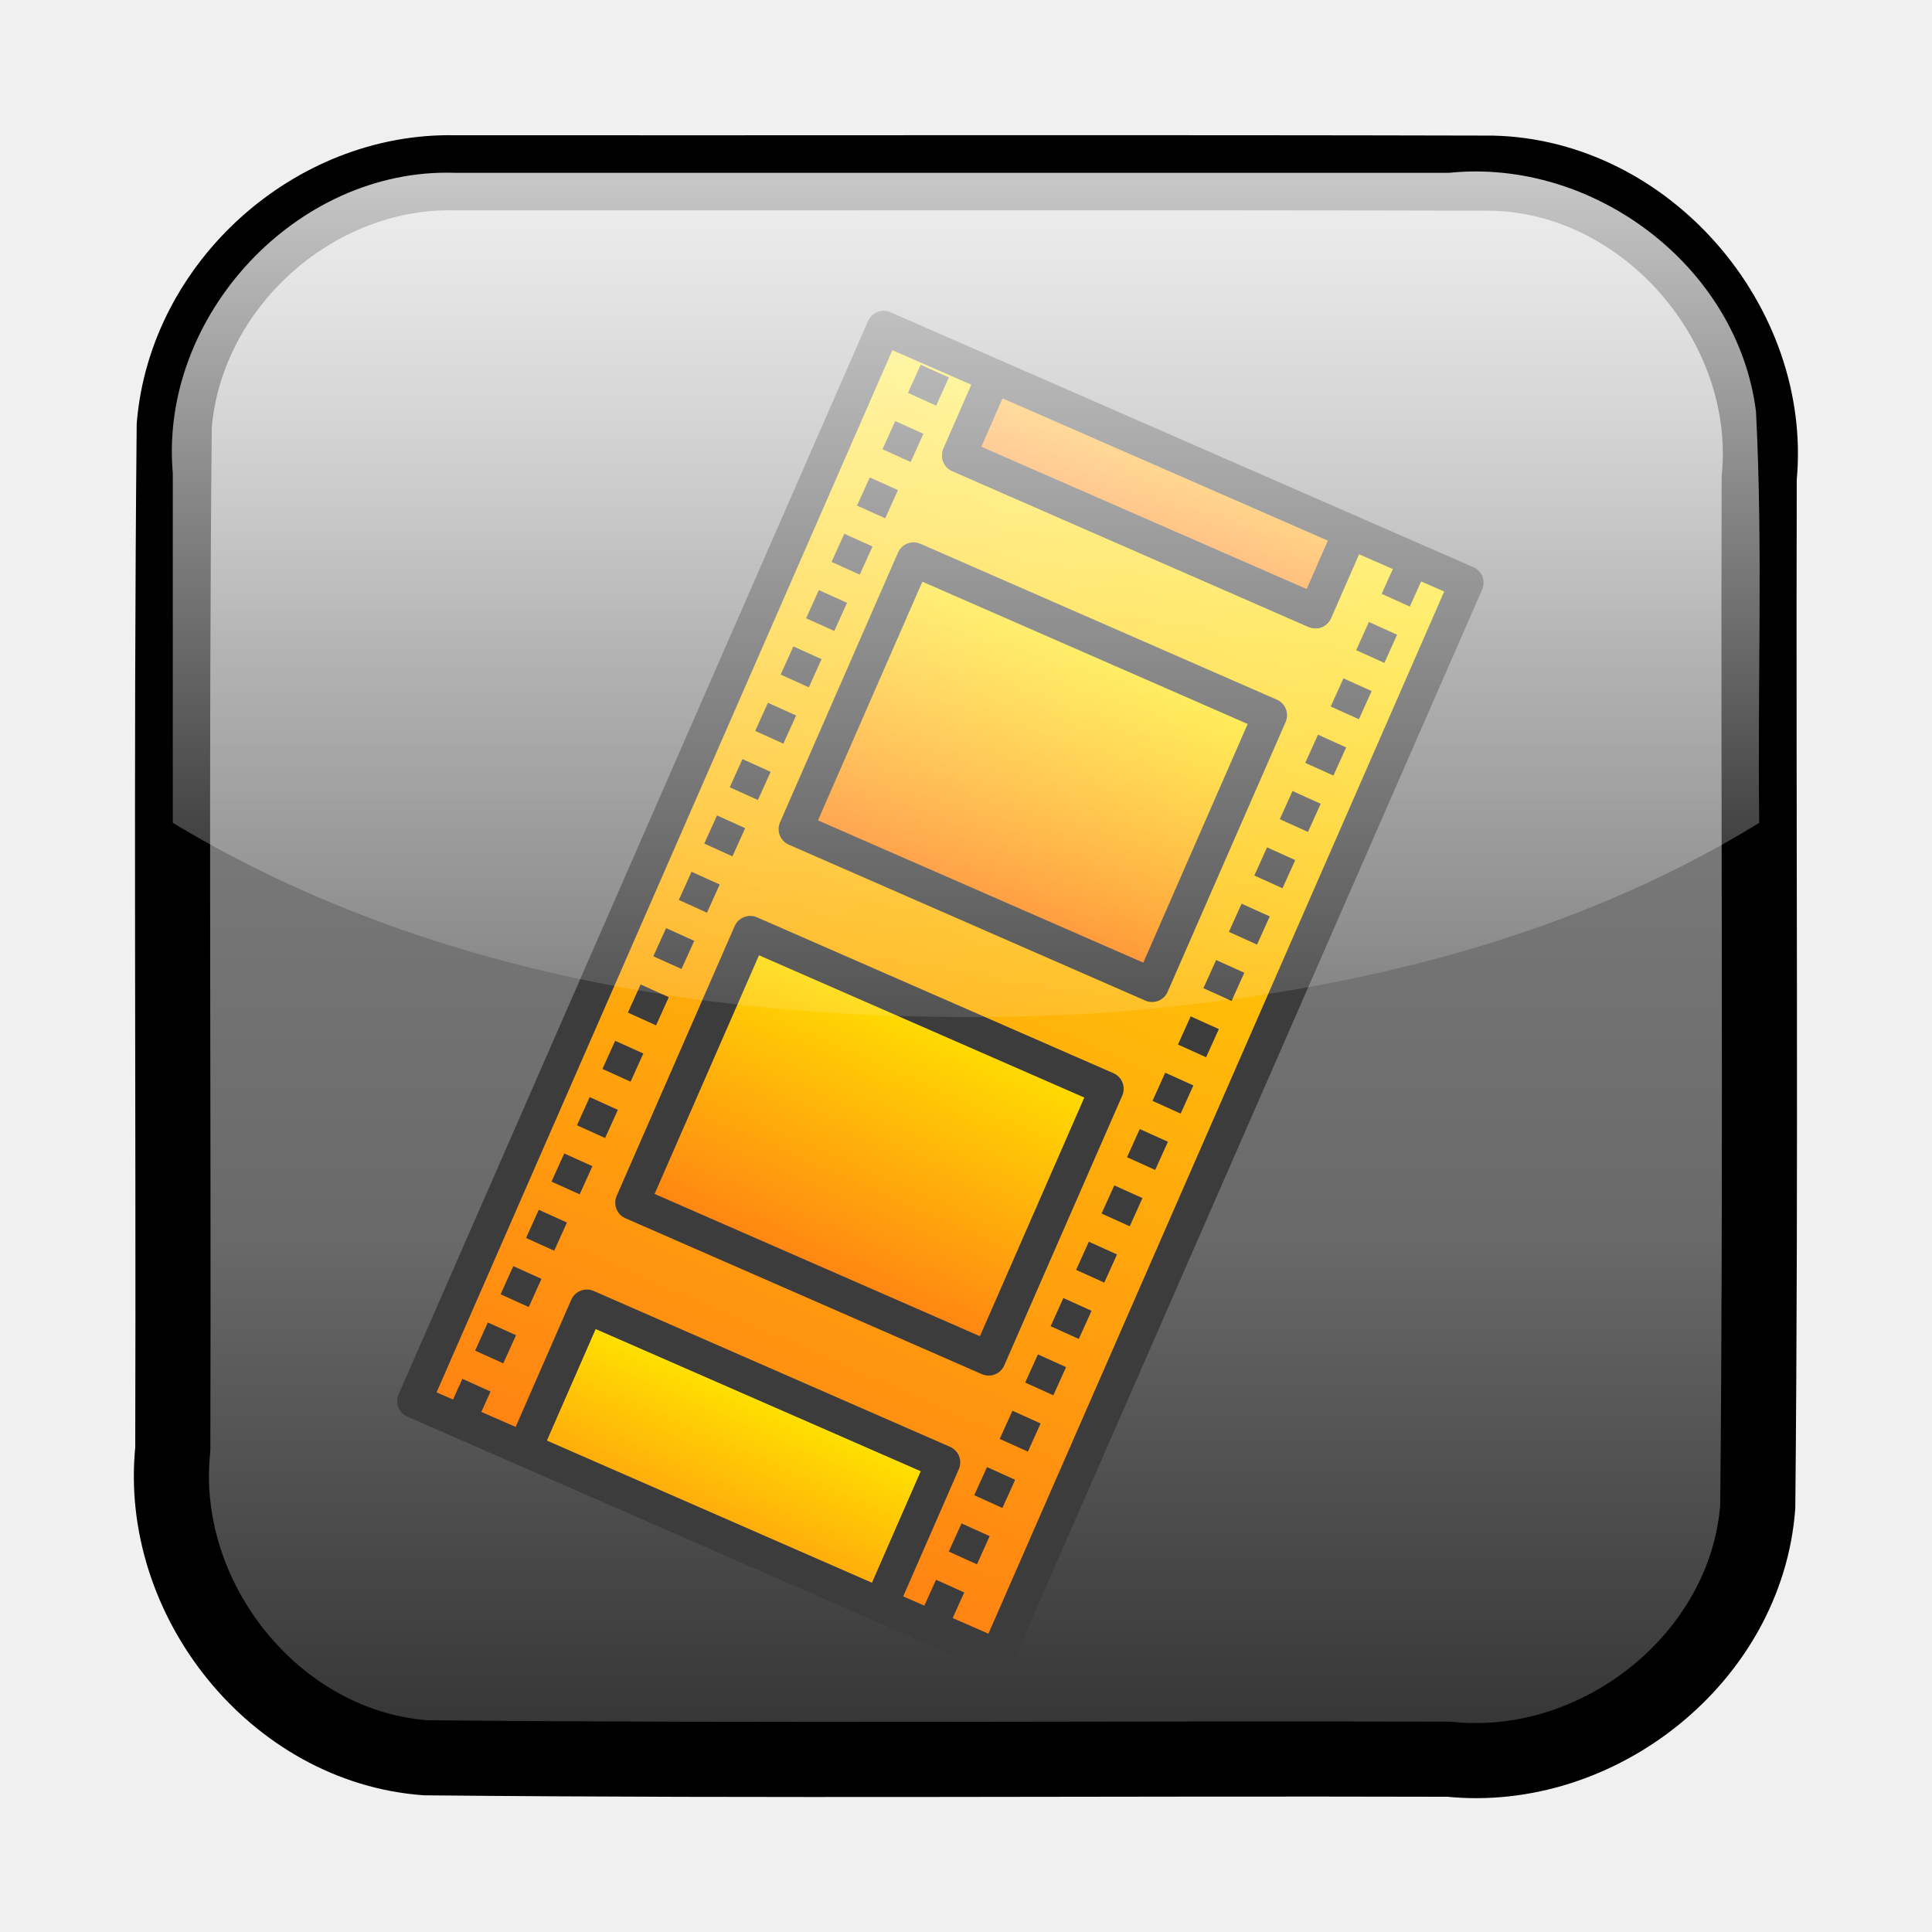
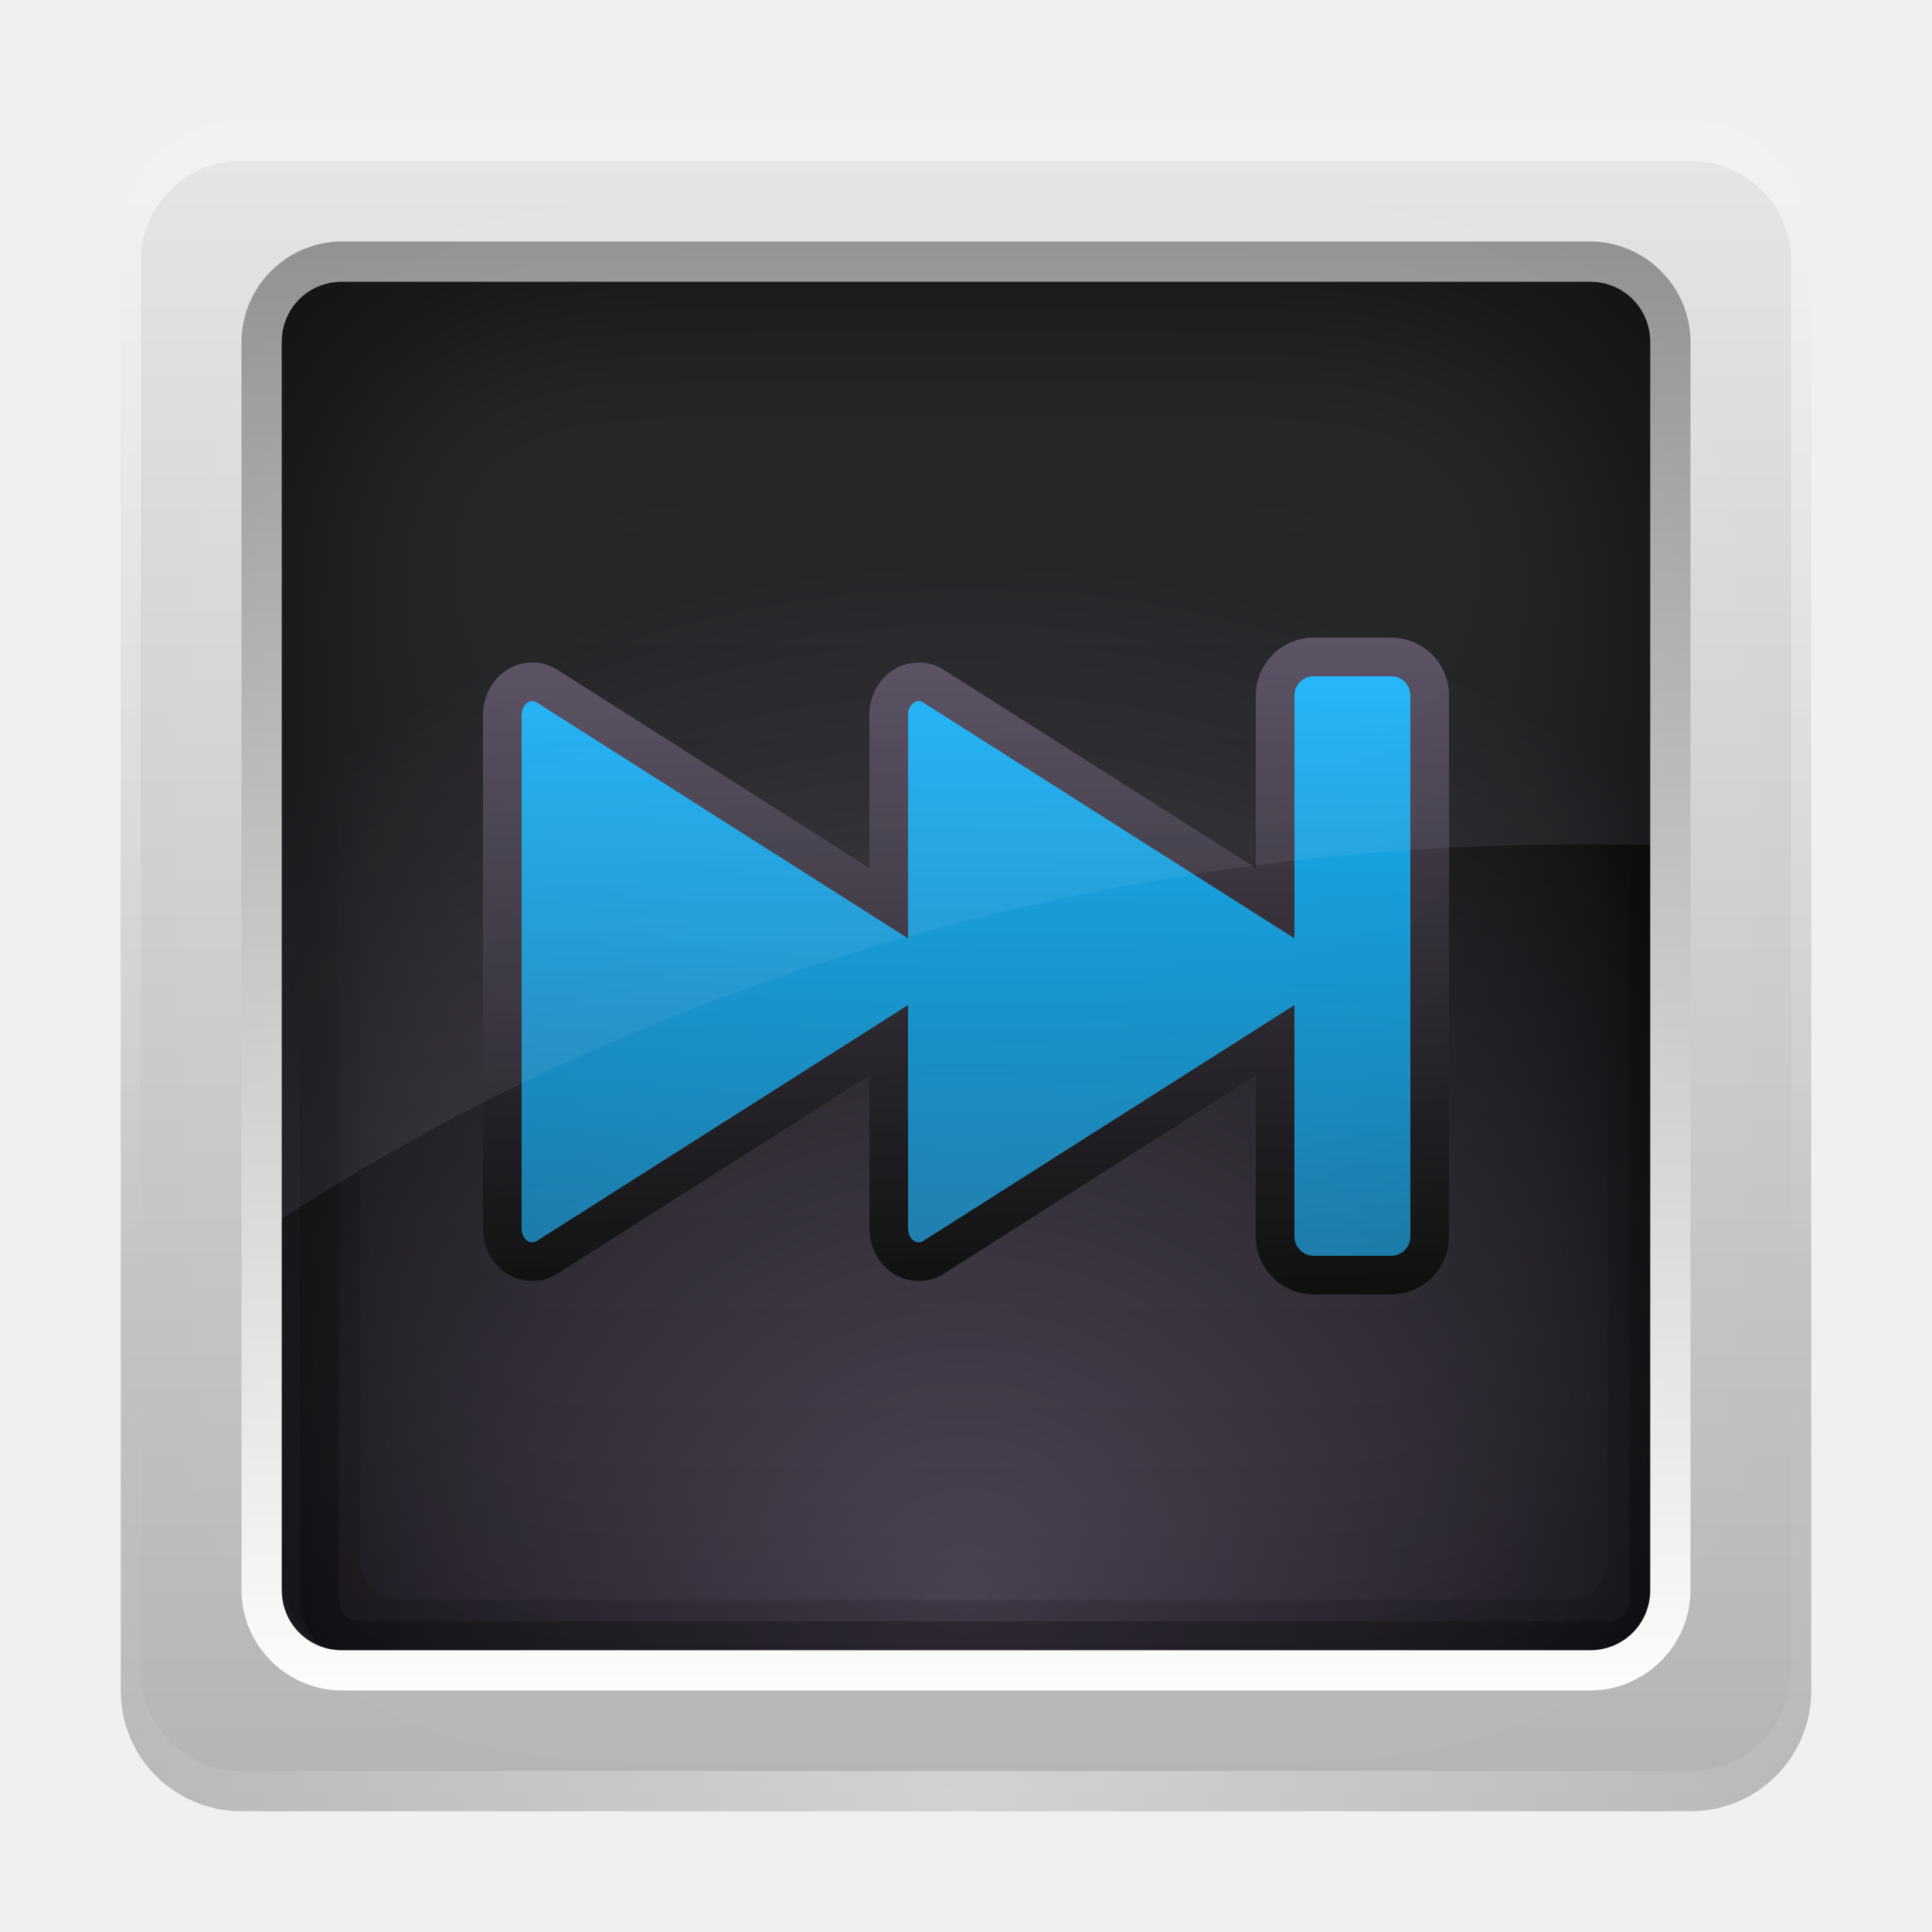
- <svg xmlns="http://www.w3.org/2000/svg" xmlns:xlink="http://www.w3.org/1999/xlink" version="1.0" width="250" height="250" id="svg2">
-   <defs id="defs4">
+ <svg xmlns="http://www.w3.org/2000/svg" xmlns:xlink="http://www.w3.org/1999/xlink" version="1.0" width="96" height="96" id="svg2408">
+   <defs id="defs2410">
+     <linearGradient id="linearGradient4145">
+       <stop style="stop-color:#00b1ff;stop-opacity:1;" offset="0" id="stop4147" />
+       <stop style="stop-color:#00b1ff;stop-opacity:0;" offset="1" id="stop4149" />
+     </linearGradient>
+     <linearGradient id="linearGradient3224">
+       <stop id="stop3226" style="stop-color:#42394b;stop-opacity:1" offset="0" />
+       <stop id="stop3228" style="stop-color:#000000;stop-opacity:1" offset="1" />
+     </linearGradient>
+     <linearGradient id="linearGradient3465">
+       <stop id="stop3467" style="stop-color:#919191;stop-opacity:1" offset="0" />
+       <stop id="stop3469" style="stop-color:#fdfdfd;stop-opacity:1" offset="1" />
+     </linearGradient>
+     <linearGradient id="linearGradient3187">
+       <stop id="stop3189" style="stop-color:#b4b4b4;stop-opacity:1" offset="0" />
+       <stop id="stop3191" style="stop-color:#e6e6e6;stop-opacity:1" offset="1" />
+     </linearGradient>
+     <linearGradient x1="45.448" y1="92.54" x2="45.448" y2="7.017" id="ButtonShadow" gradientUnits="userSpaceOnUse" gradientTransform="scale(1.005865,0.994169)">
+       <stop id="stop3750" style="stop-color:#000000;stop-opacity:1" offset="0" />
+       <stop id="stop3752" style="stop-color:#000000;stop-opacity:0.588" offset="1" />
+     </linearGradient>
+     <linearGradient id="linearGradient3737">
+       <stop id="stop3739" style="stop-color:#ffffff;stop-opacity:1" offset="0" />
+       <stop id="stop3741" style="stop-color:#ffffff;stop-opacity:0" offset="1" />
+     </linearGradient>
+     <filter color-interpolation-filters="sRGB" id="filter3174">
+       <feGaussianBlur id="feGaussianBlur3176" stdDeviation="1.71" />
+     </filter>
+     <linearGradient x1="36.357" y1="6" x2="36.357" y2="63.893" id="linearGradient3188" xlink:href="#linearGradient3737" gradientUnits="userSpaceOnUse" />
+     <linearGradient x1="48" y1="90" x2="48" y2="5.988" id="linearGradient3427" xlink:href="#linearGradient3187" gradientUnits="userSpaceOnUse" />
+     <radialGradient cx="47.098" cy="78.287" r="38.957" fx="47.098" fy="78.287" id="radialGradient3205" xlink:href="#linearGradient3224" gradientUnits="userSpaceOnUse" gradientTransform="matrix(1.383005,-1.0350102e-8,0,1.312393,-18.03892,-24.21873)" />
+     <linearGradient x1="43.179" y1="13" x2="43.179" y2="83.295" id="linearGradient3279" xlink:href="#linearGradient3465" gradientUnits="userSpaceOnUse" gradientTransform="matrix(1.029412,0,0,1.029412,-1.411765,-1.411765)" />
+     <linearGradient id="linearGradient3737-7">
+       <stop id="stop3739-2" style="stop-color:#ffffff;stop-opacity:1;" offset="0" />
+       <stop id="stop3741-7" style="stop-color:#ffffff;stop-opacity:0" offset="1" />
+     </linearGradient>
+     <radialGradient cx="48" cy="90.172" r="42" fx="48" fy="90.172" id="radialGradient2874" xlink:href="#linearGradient3737-7" gradientUnits="userSpaceOnUse" gradientTransform="matrix(1.157313,0,0,0.9959077,-7.551021,0.1971319)" />
+     <linearGradient id="linearGradient3737-4">
+       <stop id="stop3739-8" style="stop-color:#ffffff;stop-opacity:1" offset="0" />
+       <stop id="stop3741-71" style="stop-color:#ffffff;stop-opacity:0" offset="1" />
+     </linearGradient>
+     <clipPath id="clipPath3613">
+       <rect width="84" height="84" rx="6" ry="6" x="6" y="6" id="rect3615" style="fill:#ffffff;fill-opacity:1;fill-rule:nonzero;stroke:none" />
+     </clipPath>
+     <filter x="-0.192" y="-0.192" width="1.384" height="1.384" color-interpolation-filters="sRGB" id="filter3794">
+       <feGaussianBlur id="feGaussianBlur3796" stdDeviation="5.28" />
+     </filter>
+     <linearGradient x1="48" y1="20.221" x2="48" y2="138.661" id="linearGradient2908" xlink:href="#linearGradient3737-4" gradientUnits="userSpaceOnUse" />
+     <linearGradient x1="45.448" y1="92.54" x2="45.448" y2="7.017" id="ButtonShadow-0" gradientUnits="userSpaceOnUse" gradientTransform="matrix(1.005865,0,0,0.994169,100,0)">
+       <stop id="stop3750-8" style="stop-color:#000000;stop-opacity:1" offset="0" />
+       <stop id="stop3752-5" style="stop-color:#000000;stop-opacity:0.588" offset="1" />
+     </linearGradient>
+     <linearGradient x1="32.251" y1="6.132" x2="32.251" y2="90.239" id="linearGradient3780" xlink:href="#ButtonShadow-0" gradientUnits="userSpaceOnUse" gradientTransform="matrix(1.02381,0,0,1.011905,-1.142857,-98.07143)" />
+     <linearGradient x1="32.251" y1="6.132" x2="32.251" y2="90.239" id="linearGradient3772" xlink:href="#ButtonShadow-0" gradientUnits="userSpaceOnUse" gradientTransform="matrix(1.02381,0,0,1.011905,-1.142857,-98.07143)" />
+     <linearGradient x1="32.251" y1="6.132" x2="32.251" y2="90.239" id="linearGradient3725" xlink:href="#ButtonShadow-0" gradientUnits="userSpaceOnUse" gradientTransform="matrix(1.02381,0,0,1.011905,-1.142857,-98.07143)" />
+     <linearGradient x1="32.251" y1="6.132" x2="32.251" y2="90.239" id="linearGradient3721" xlink:href="#ButtonShadow-0" gradientUnits="userSpaceOnUse" gradientTransform="translate(0,-97)" />
+     <linearGradient x1="32.251" y1="6.132" x2="32.251" y2="90.239" id="linearGradient3224-3" xlink:href="#ButtonShadow-0" gradientUnits="userSpaceOnUse" gradientTransform="matrix(1.02381,0,0,1.011905,-1.142857,-98.07143)" />
+     <linearGradient xlink:href="#linearGradient3737-4" id="linearGradient3053" gradientUnits="userSpaceOnUse" x1="48" y1="20.221" x2="48" y2="138.661" />
    <linearGradient id="linearGradient3304">
      <stop id="stop3306" style="stop-color:#ff8313;stop-opacity:1" offset="0" />
      <stop id="stop3308" style="stop-color:#ffe400;stop-opacity:1" offset="1" />
    </linearGradient>
-     <linearGradient id="linearGradient3284">
-       <stop id="stop3286" style="stop-color:#ffffff;stop-opacity:0.784" offset="0" />
-       <stop id="stop3288" style="stop-color:#ffffff;stop-opacity:0.118" offset="1" />
+     <linearGradient xlink:href="#linearGradient3304" id="linearGradient3023" gradientUnits="userSpaceOnUse" gradientTransform="matrix(1.214689,0,0,1.214689,-90,-246.6949)" x1="143.75" y1="334.5" x2="143.75" y2="276" />
+     <linearGradient id="linearGradient3045">
+       <stop id="stop3047" style="stop-color:#ff8313;stop-opacity:1" offset="0" />
+       <stop id="stop3049" style="stop-color:#ffe400;stop-opacity:1" offset="1" />
    </linearGradient>
-     <linearGradient id="linearGradient3170">
-       <stop id="stop3172" style="stop-color:#323232;stop-opacity:1" offset="0" />
-       <stop id="stop3216" style="stop-color:#696969;stop-opacity:1" offset="0.33" />
-       <stop id="stop3218" style="stop-color:#7f7f7f;stop-opacity:1" offset="0.692" />
-       <stop id="stop3212" style="stop-color:#b4b4b4;stop-opacity:1" offset="1" />
+     <linearGradient xlink:href="#linearGradient3224" id="linearGradient3934" x1="51.244" y1="6.95" x2="51.244" y2="120.35" gradientUnits="userSpaceOnUse" />
+     <radialGradient cx="47.098" cy="78.287" r="38.957" fx="47.098" fy="78.287" id="radialGradient3205-1" xlink:href="#linearGradient3224-6" gradientUnits="userSpaceOnUse" gradientTransform="matrix(1.383005,-1.0350102e-8,0,1.312393,-18.03892,-24.21873)" />
+     <linearGradient id="linearGradient3224-6">
+       <stop id="stop3226-2" style="stop-color:#42394b;stop-opacity:1" offset="0" />
+       <stop id="stop3228-1" style="stop-color:#000000;stop-opacity:1" offset="1" />
    </linearGradient>
-     <linearGradient x1="325.5" y1="45" x2="325.5" y2="135" id="linearGradient3429" xlink:href="#linearGradient3284" gradientUnits="userSpaceOnUse" gradientTransform="matrix(1.214689,0,0,1.214689,-270.3814,-32.30227)" />
-     <linearGradient x1="322" y1="215" x2="322" y2="43.264" id="linearGradient3432" xlink:href="#linearGradient3170" gradientUnits="userSpaceOnUse" gradientTransform="matrix(1.214689,0,0,1.214689,-270.3814,-32.30227)" />
-     <linearGradient x1="367.609" y1="286.207" x2="367.609" y2="229.667" id="linearGradient3515" xlink:href="#linearGradient3304" gradientUnits="userSpaceOnUse" gradientTransform="matrix(0.4780043,0,0,0.4780043,-51.42398,70.37659)" />
-     <linearGradient x1="368.406" y1="264.695" x2="368.406" y2="-14.625" id="linearGradient3517" xlink:href="#linearGradient3304" gradientUnits="userSpaceOnUse" gradientTransform="matrix(0.4780043,0,0,0.4780043,-51.42398,70.37659)" />
-     <linearGradient x1="367.609" y1="8.898" x2="367.609" y2="-34.76" id="linearGradient3519" xlink:href="#linearGradient3304" gradientUnits="userSpaceOnUse" gradientTransform="matrix(0.4780043,0,0,0.4780043,-51.42398,70.37659)" />
-     <linearGradient x1="367.613" y1="104.078" x2="367.613" y2="38.95" id="linearGradient3521" xlink:href="#linearGradient3304" gradientUnits="userSpaceOnUse" gradientTransform="matrix(0.4780043,0,0,0.4780043,-51.42398,70.37659)" />
-     <linearGradient x1="367.613" y1="200.794" x2="367.613" y2="128.49" id="linearGradient3523" xlink:href="#linearGradient3304" gradientUnits="userSpaceOnUse" gradientTransform="matrix(0.4780043,0,0,0.4780043,-51.42398,70.37659)" />
-     <linearGradient xlink:href="#linearGradient3170" id="linearGradient2841" gradientUnits="userSpaceOnUse" gradientTransform="matrix(1.214689,0,0,1.214689,-270.3814,-32.30227)" x1="322" y1="215" x2="322" y2="43.264" />
-     <linearGradient xlink:href="#linearGradient3304" id="linearGradient2844" gradientUnits="userSpaceOnUse" gradientTransform="matrix(0.4780043,0,0,0.4780043,-51.42398,70.37659)" x1="367.609" y1="286.207" x2="367.609" y2="229.667" />
-     <linearGradient xlink:href="#linearGradient3304" id="linearGradient2847" gradientUnits="userSpaceOnUse" gradientTransform="matrix(0.4780043,0,0,0.4780043,-51.42398,70.37659)" x1="368.406" y1="264.695" x2="368.406" y2="-14.625" />
-     <linearGradient xlink:href="#linearGradient3304" id="linearGradient2850" gradientUnits="userSpaceOnUse" gradientTransform="matrix(0.4780043,0,0,0.4780043,-51.42398,70.37659)" x1="367.609" y1="8.898" x2="367.609" y2="-34.76" />
-     <linearGradient xlink:href="#linearGradient3304" id="linearGradient2853" gradientUnits="userSpaceOnUse" gradientTransform="matrix(0.4780043,0,0,0.4780043,-51.42398,70.37659)" x1="367.613" y1="104.078" x2="367.613" y2="38.95" />
-     <linearGradient xlink:href="#linearGradient3304" id="linearGradient2856" gradientUnits="userSpaceOnUse" gradientTransform="matrix(0.4780043,0,0,0.4780043,-51.42398,70.37659)" x1="367.613" y1="200.794" x2="367.613" y2="128.49" />
-     <linearGradient xlink:href="#linearGradient3284" id="linearGradient2861" gradientUnits="userSpaceOnUse" gradientTransform="matrix(1.214689,0,0,1.214689,-270.3814,-32.30227)" x1="325.5" y1="45" x2="325.5" y2="135" />
+     <linearGradient x1="48" y1="90" x2="48" y2="5.988" id="linearGradient3427-0" xlink:href="#linearGradient3187-5" gradientUnits="userSpaceOnUse" />
+     <linearGradient id="linearGradient3187-5">
+       <stop id="stop3189-3" style="stop-color:#b4b4b4;stop-opacity:1" offset="0" />
+       <stop id="stop3191-2" style="stop-color:#e6e6e6;stop-opacity:1" offset="1" />
+     </linearGradient>
+     <linearGradient x1="36.357" y1="6" x2="36.357" y2="63.893" id="linearGradient3188-1" xlink:href="#linearGradient3737-9" gradientUnits="userSpaceOnUse" />
+     <linearGradient id="linearGradient3737-9">
+       <stop id="stop3739-7" style="stop-color:#ffffff;stop-opacity:1" offset="0" />
+       <stop id="stop3741-6" style="stop-color:#ffffff;stop-opacity:0" offset="1" />
+     </linearGradient>
+     <linearGradient x1="43.179" y1="13" x2="43.179" y2="83.295" id="linearGradient3279-8" xlink:href="#linearGradient3465-2" gradientUnits="userSpaceOnUse" gradientTransform="matrix(1.029412,0,0,1.029412,-1.411765,-1.411765)" />
+     <linearGradient id="linearGradient3465-2">
+       <stop id="stop3467-0" style="stop-color:#919191;stop-opacity:1" offset="0" />
+       <stop id="stop3469-6" style="stop-color:#fdfdfd;stop-opacity:1" offset="1" />
+     </linearGradient>
+     <radialGradient cx="48" cy="90.172" r="42" fx="48" fy="90.172" id="radialGradient2874-4" xlink:href="#linearGradient3737-7-3" gradientUnits="userSpaceOnUse" gradientTransform="matrix(1.157313,0,0,0.9959077,-7.551021,0.1971319)" />
+     <linearGradient id="linearGradient3737-7-3">
+       <stop id="stop3739-2-3" style="stop-color:#ffffff;stop-opacity:1" offset="0" />
+       <stop id="stop3741-7-6" style="stop-color:#ffffff;stop-opacity:0" offset="1" />
+     </linearGradient>
+     <linearGradient x1="48" y1="20.221" x2="48" y2="138.661" id="linearGradient2908-9" xlink:href="#linearGradient3737-4-0" gradientUnits="userSpaceOnUse" />
+     <linearGradient id="linearGradient3737-4-0">
+       <stop id="stop3739-8-4" style="stop-color:#ffffff;stop-opacity:1" offset="0" />
+       <stop id="stop3741-71-8" style="stop-color:#ffffff;stop-opacity:0" offset="1" />
+     </linearGradient>
+     <clipPath id="clipPath3613-5">
+       <rect width="84" height="84" rx="6" ry="6" x="6" y="6" id="rect3615-1" style="fill:#ffffff;fill-opacity:1;fill-rule:nonzero;stroke:none" />
+     </clipPath>
+     <filter x="-0.192" y="-0.192" width="1.384" height="1.384" color-interpolation-filters="sRGB" id="filter3794-2">
+       <feGaussianBlur id="feGaussianBlur3796-9" stdDeviation="5.28" />
+     </filter>
+     <linearGradient xlink:href="#linearGradient3187-5" id="linearGradient4094" gradientUnits="userSpaceOnUse" x1="48" y1="90" x2="48" y2="5.988" />
+     <linearGradient xlink:href="#linearGradient3737-9" id="linearGradient4096" gradientUnits="userSpaceOnUse" x1="36.357" y1="6" x2="36.357" y2="63.893" />
+     <linearGradient xlink:href="#linearGradient3465-2" id="linearGradient4098" gradientUnits="userSpaceOnUse" gradientTransform="matrix(1.029412,0,0,1.029412,-1.411765,-1.411765)" x1="43.179" y1="13" x2="43.179" y2="83.295" />
+     <radialGradient xlink:href="#linearGradient3737-7-3" id="radialGradient4100" gradientUnits="userSpaceOnUse" gradientTransform="matrix(1.157313,0,0,0.9959077,-7.551021,0.1971319)" cx="48" cy="90.172" fx="48" fy="90.172" r="42" />
+     <linearGradient xlink:href="#linearGradient3737-4-0" id="linearGradient4102" gradientUnits="userSpaceOnUse" x1="48" y1="20.221" x2="48" y2="138.661" />
+     <radialGradient xlink:href="#linearGradient3224-6" id="radialGradient4113" gradientUnits="userSpaceOnUse" gradientTransform="matrix(1.383005,-1.0350102e-8,0,1.312393,-17.14061,-23.7292)" cx="47.098" cy="78.287" fx="47.098" fy="78.287" r="38.957" />
+     <linearGradient xlink:href="#linearGradient4145" id="linearGradient4151" x1="51.238" y1="34.85" x2="51.544" y2="132.65" gradientUnits="userSpaceOnUse" />
+     <linearGradient x1="59" y1="40" x2="69" y2="40" id="linearGradient4578" xlink:href="#linearGradient5932-3-2-4" gradientUnits="userSpaceOnUse" />
+     <linearGradient id="linearGradient5932-3-2-4">
+       <stop id="stop5934-3-2-9" style="stop-color:#ff7c53;stop-opacity:1" offset="0" />
+       <stop id="stop5940-1-4-5" style="stop-color:#f21919;stop-opacity:1" offset="0.5" />
+       <stop id="stop5942-5-4-7" style="stop-color:#db1414;stop-opacity:1" offset="0.5" />
+       <stop id="stop5936-2-5-0" style="stop-color:#9b1818;stop-opacity:1" offset="1" />
+     </linearGradient>
+     <linearGradient x1="59" y1="88" x2="69" y2="88" id="linearGradient4580" xlink:href="#linearGradient5944-6-9-3" gradientUnits="userSpaceOnUse" />
+     <linearGradient id="linearGradient5944-6-9-3">
+       <stop id="stop5946-9-5-0" style="stop-color:#f0f0f0;stop-opacity:1" offset="0" />
+       <stop id="stop5952-4-9-7" style="stop-color:#e6e6e6;stop-opacity:1" offset="0.5" />
+       <stop id="stop5954-4-7-2" style="stop-color:#d2d2d2;stop-opacity:1" offset="0.5" />
+       <stop id="stop5948-6-2-1" style="stop-color:#bebebe;stop-opacity:1" offset="1" />
+     </linearGradient>
+     <radialGradient cx="63.335" cy="63.28" r="1.74" fx="63.335" fy="63.28" id="radialGradient4582" xlink:href="#linearGradient5960-0-4-4" gradientUnits="userSpaceOnUse" gradientTransform="matrix(0.644005,-1.4508695e-6,1.4508659e-6,0.6440034,22.6991,22.75571)" />
+     <linearGradient id="linearGradient5960-0-4-4">
+       <stop id="stop5962-7-7-5" style="stop-color:#c1c1c1;stop-opacity:1" offset="0" />
+       <stop id="stop5964-4-1-8" style="stop-color:#3f3f3f;stop-opacity:1" offset="1" />
+     </linearGradient>
+     <linearGradient xlink:href="#linearGradient4145" id="linearGradient4251" x1="48.7" y1="15" x2="47.9" y2="141" gradientUnits="userSpaceOnUse" />
+     <linearGradient x1="48" y1="64" x2="48" y2="24" id="linearGradient4142" xlink:href="#linearGradient3317" gradientUnits="userSpaceOnUse" />
+     <linearGradient id="linearGradient3317">
+       <stop id="stop3319" style="stop-color:#6ab300;stop-opacity:1" offset="0" />
+       <stop id="stop3321" style="stop-color:#9dcf00;stop-opacity:1" offset="1" />
+     </linearGradient>
+     <linearGradient xlink:href="#linearGradient4145" id="linearGradient4302" gradientUnits="userSpaceOnUse" x1="47.4" y1="7.9" x2="47.7" y2="117" gradientTransform="translate(82.4,52.7)" />
+     <linearGradient xlink:href="#linearGradient4145" id="linearGradient4311" gradientUnits="userSpaceOnUse" gradientTransform="translate(82.4,52.7)" x1="47.4" y1="7.9" x2="47.7" y2="117" />
+     <linearGradient xlink:href="#linearGradient4145" id="linearGradient4318" gradientUnits="userSpaceOnUse" gradientTransform="translate(-0.4,1)" x1="47.4" y1="7.9" x2="47.7" y2="117" />
+     <linearGradient xlink:href="#linearGradient3697" id="linearGradient3050" gradientUnits="userSpaceOnUse" gradientTransform="matrix(0,-1,1,0,140.4002,150.3)" x1="18" y1="48" x2="78" y2="48" />
+     <linearGradient id="linearGradient3697">
+       <stop id="stop3699" style="stop-color:#bababa;stop-opacity:1" offset="0" />
+       <stop id="stop3701" style="stop-color:#d2d2d2;stop-opacity:1" offset="1" />
+     </linearGradient>
+     <linearGradient y2="46.983" x2="15.967" y1="49.017" x1="80.033" gradientTransform="matrix(0,-0.2950022,0.2950022,0,39.38999,57.21012)" gradientUnits="userSpaceOnUse" id="linearGradient3083" xlink:href="#linearGradient3224" />
+     <linearGradient xlink:href="#linearGradient3224" id="linearGradient3900" x1="60.8" y1="17.4" x2="61.6" y2="69.6" gradientUnits="userSpaceOnUse" />
+     <linearGradient x1="38" y1="36" x2="38" y2="68" id="linearGradient4171" xlink:href="#linearGradient4281-6-2" gradientUnits="userSpaceOnUse" gradientTransform="translate(157.2,46.4)" />
+     <linearGradient id="linearGradient4281-6-2">
+       <stop id="stop4283-9-1" style="stop-color:#1e1e1e;stop-opacity:1" offset="0" />
+       <stop id="stop4285-8-5" style="stop-color:#505050;stop-opacity:1" offset="1" />
+     </linearGradient>
+     <linearGradient gradientTransform="matrix(0,0.8574126,-0.7788581,0,204.8731,64.40776)" x1="24.508" y1="35.528" x2="55.492" y2="35.528" id="linearGradient4169" xlink:href="#linearGradient4281-6" gradientUnits="userSpaceOnUse" />
+     <linearGradient id="linearGradient4281-6">
+       <stop id="stop4283-9" style="stop-color:#1e1e1e;stop-opacity:1" offset="0" />
+       <stop id="stop4285-8" style="stop-color:#505050;stop-opacity:1" offset="1" />
+     </linearGradient>
+     <linearGradient x1="24.508" y1="35.528" x2="55.492" y2="35.528" id="linearGradient4167" xlink:href="#linearGradient4281-6" gradientUnits="userSpaceOnUse" />
+     <linearGradient id="linearGradient3138">
+       <stop id="stop3140" style="stop-color:#1e1e1e;stop-opacity:1" offset="0" />
+       <stop id="stop3142" style="stop-color:#505050;stop-opacity:1" offset="1" />
+     </linearGradient>
+     <linearGradient gradientTransform="matrix(0,0.8574126,-0.7788581,0,184.8731,64.40776)" y2="35.528" x2="55.492" y1="35.528" x1="24.508" gradientUnits="userSpaceOnUse" id="linearGradient3147" xlink:href="#linearGradient4281-6" />
+     <linearGradient xlink:href="#linearGradient4281-6" id="linearGradient3963" gradientUnits="userSpaceOnUse" gradientTransform="matrix(0,0.8574126,-0.7788581,0,184.8731,64.40776)" x1="24.508" y1="35.528" x2="55.492" y2="35.528" />
+     <linearGradient xlink:href="#linearGradient4281-6" id="linearGradient3965" gradientUnits="userSpaceOnUse" gradientTransform="matrix(0,0.8574126,-0.7788581,0,204.8731,64.40776)" x1="24.508" y1="35.528" x2="55.492" y2="35.528" />
+     <linearGradient xlink:href="#linearGradient4281-6-2" id="linearGradient3967" gradientUnits="userSpaceOnUse" gradientTransform="translate(157.2,46.4)" x1="38" y1="36" x2="38" y2="68" />
+     <linearGradient xlink:href="#linearGradient4281-6-2" id="linearGradient3970" gradientUnits="userSpaceOnUse" gradientTransform="translate(157.2,31.7)" x1="38" y1="36" x2="38" y2="68" />
+     <linearGradient xlink:href="#linearGradient4281-6" id="linearGradient3973" gradientUnits="userSpaceOnUse" gradientTransform="matrix(0,0.8574126,-0.7788581,0,204.8731,49.70776)" x1="24.508" y1="35.528" x2="55.492" y2="35.528" />
+     <linearGradient xlink:href="#linearGradient4281-6" id="linearGradient3976" gradientUnits="userSpaceOnUse" gradientTransform="matrix(0,0.8574126,-0.7788581,0,184.8731,49.70776)" x1="24.508" y1="35.528" x2="55.492" y2="35.528" />
+     <linearGradient xlink:href="#linearGradient4281-6" id="linearGradient3989" gradientUnits="userSpaceOnUse" gradientTransform="matrix(0,0.8574126,-0.7788581,0,184.8731,49.70776)" x1="24.508" y1="35.528" x2="55.492" y2="35.528" />
+     <linearGradient xlink:href="#linearGradient4281-6" id="linearGradient3991" gradientUnits="userSpaceOnUse" gradientTransform="matrix(0,0.8574126,-0.7788581,0,204.8731,49.70776)" x1="24.508" y1="35.528" x2="55.492" y2="35.528" />
+     <linearGradient xlink:href="#linearGradient4281-6-2" id="linearGradient3993" gradientUnits="userSpaceOnUse" gradientTransform="translate(157.2,31.7)" x1="38" y1="36" x2="38" y2="68" />
+     <linearGradient xlink:href="#linearGradient4281-6-2" id="linearGradient4004" gradientUnits="userSpaceOnUse" gradientTransform="translate(157.16,31.74001)" x1="38" y1="36" x2="38" y2="68" />
+     <linearGradient xlink:href="#linearGradient4281-6" id="linearGradient4007" gradientUnits="userSpaceOnUse" gradientTransform="matrix(0,0.8574126,-0.7788581,0,204.8331,49.74777)" x1="24.508" y1="35.528" x2="55.492" y2="35.528" />
+     <linearGradient xlink:href="#linearGradient4281-6" id="linearGradient4010" gradientUnits="userSpaceOnUse" gradientTransform="matrix(0,0.8574126,-0.7788581,0,184.8331,49.74777)" x1="24.508" y1="35.528" x2="55.492" y2="35.528" />
+     <linearGradient xlink:href="#linearGradient4145" id="linearGradient4013" gradientUnits="userSpaceOnUse" gradientTransform="matrix(0,0.8231161,-0.7477037,0,63.04978,15.35786)" x1="20.134" y1="35.929" x2="107.246" y2="36.33" />
+     <linearGradient xlink:href="#linearGradient3224" id="linearGradient4021" x1="175.656" y1="55.03" x2="176.256" y2="88.03" gradientUnits="userSpaceOnUse" gradientTransform="translate(-124.0563,-23.53)" />
  </defs>
-   <path style="fill:url(#linearGradient2841);fill-opacity:1;stroke:#000000;stroke-width:9.718;stroke-linejoin:round;stroke-miterlimit:4;stroke-opacity:1;stroke-dasharray:none" d="m 58.799,22.359 c 44.76,0.031 89.522,-0.063 134.282,0.047 20.023,0.436 36.478,19.635 34.56,39.434 -0.123,44.364 0.247,88.743 -0.187,133.097 -1.444,19.561 -20.595,34.719 -39.902,32.705 -44.161,-0.123 -88.337,0.247 -132.489,-0.187 C 35.502,226.009 20.345,206.859 22.359,187.552 22.481,143.391 22.112,99.214 22.546,55.063 24.052,36.882 40.552,21.998 58.799,22.359 z" id="rect3168" />
-   <g transform="matrix(1.053432,0.4606928,-0.4606928,1.053432,50.8014,-67.31124)" id="g3474">
-     <path style="fill:url(#linearGradient2844);fill-opacity:1;stroke:#3c3c3c;stroke-width:3.824;stroke-linecap:round;stroke-linejoin:round;stroke-miterlimit:4;stroke-opacity:1;stroke-dasharray:none" d="m 146.186,197.137 c 0,-5.846 0,-11.691 0,-17.537 -14.594,0 -29.188,0 -43.782,0 0,5.846 0,11.691 0,17.537 14.594,0 29.188,0 43.782,0 z" id="path3331" />
-     <path style="fill:url(#linearGradient2847);fill-opacity:1;stroke:#3c3c3c;stroke-width:3.824;stroke-linecap:round;stroke-linejoin:round;stroke-miterlimit:4;stroke-opacity:1;stroke-dasharray:none" d="m 88.87,65.298 c 0,43.947 0,87.893 0,131.84 4.511,0 9.022,0 13.534,0 0,-5.846 0,-11.691 0,-17.537 14.594,0 29.188,0 43.782,0 0,5.846 0,11.691 0,17.537 4.765,0 9.53,0 14.295,0 0,-43.947 0,-87.893 0,-131.84 -4.765,0 -9.53,0 -14.295,0 0,3.256 0,6.513 0,9.769 -14.594,0 -29.188,0 -43.782,0 0,-3.256 0,-6.513 0,-9.769 -4.511,0 -9.022,0 -13.534,0 z" id="path3328" />
-     <path style="fill:url(#linearGradient2850);fill-opacity:1;stroke:#3c3c3c;stroke-width:3.824;stroke-linecap:round;stroke-linejoin:round;stroke-miterlimit:4;stroke-opacity:1;stroke-dasharray:none" d="m 102.404,65.298 c 0,3.256 0,6.513 0,9.769 14.594,0 29.188,0 43.782,0 0,-3.256 0,-6.513 0,-9.769 -14.594,0 -29.188,0 -43.782,0 z" id="rect3309" />
-     <path style="fill:url(#linearGradient2853);fill-opacity:1;stroke:#3c3c3c;stroke-width:3.824;stroke-linecap:round;stroke-linejoin:round;stroke-miterlimit:4;stroke-opacity:1;stroke-dasharray:none" d="m 102.404,87.819 c 14.595,0 29.19,0 43.785,0 0,11.047 0,22.094 0,33.141 -14.595,0 -29.19,0 -43.785,0 0,-11.047 0,-22.094 0,-33.141 z" id="rect3311" />
-     <path style="fill:url(#linearGradient2856);fill-opacity:1;stroke:#3c3c3c;stroke-width:3.824;stroke-linecap:round;stroke-linejoin:round;stroke-miterlimit:4;stroke-opacity:1;stroke-dasharray:none" d="m 102.404,133.707 c 14.595,0 29.19,0 43.785,0 0,11.047 0,22.094 0,33.141 -14.595,0 -29.19,0 -43.785,0 0,-11.047 0,-22.094 0,-33.141 z" id="rect3313" />
-     <path style="fill:none;stroke:#3c3c3c;stroke-width:3.479;stroke-linecap:butt;stroke-linejoin:miter;stroke-miterlimit:4;stroke-opacity:1;stroke-dasharray:3.479, 3.479;stroke-dashoffset:0" d="m 94.528,196.168 c 0.529,-43.303 1.057,-86.605 1.586,-129.908" id="path2872" />
-     <path style="fill:none;stroke:#3c3c3c;stroke-width:3.479;stroke-linecap:butt;stroke-linejoin:miter;stroke-miterlimit:4;stroke-opacity:1;stroke-dasharray:3.479, 3.479;stroke-dashoffset:0" d="m 152.432,195.527 c 0.529,-43.303 1.057,-86.605 1.586,-129.907" id="path3681" />
+   <path style="opacity:0.6;color:#000000;fill:#000000;fill-opacity:1;fill-rule:nonzero;stroke:none;stroke-width:1;marker:none;visibility:visible;display:inline;overflow:visible;enable-background:accumulate" id="rect3977-9" d="m 17.898,14.49 c -1.662,0 -3,1.338 -3,3 l 0,62 c 0,1.662 1.338,3 3,3 l 62,0 c 1.662,0 3,-1.338 3,-3 l 0,-62 c 0,-1.662 -1.338,-3 -3,-3 l -62,0 z m 0,0.969 62,0 c 1.14,0 2.031,0.891 2.031,2.031 l 0,62 c 0,1.14 -0.891,2.031 -2.031,2.031 l -62,0 c -1.14,0 -2.031,-0.891 -2.031,-2.031 l 0,-62 c 0,-1.14 0.891,-2.031 2.031,-2.031 z" />
+   <g id="layer2" style="display:none">
+     <rect width="86" height="85" rx="6" ry="6" x="5" y="7" id="rect3745" style="opacity:0.9;fill:url(#ButtonShadow);fill-opacity:1;fill-rule:nonzero;stroke:none;filter:url(#filter3174)" />
  </g>
-   <path style="fill:url(#linearGradient2861);fill-opacity:1;stroke:none" d="M 58.799,22.359 C 38.348,21.729 20.579,40.931 22.359,61.232 c 0,15.081 0,30.163 0,45.244 35.667,21.505 78.828,26.965 119.783,24.634 29.709,-2.163 59.886,-8.868 85.5,-24.634 -0.233,-17.742 0.494,-35.532 -0.418,-53.241 -2.379,-18.79 -21.025,-32.768 -39.671,-30.877 -42.917,0 -85.835,0 -128.752,0 z" id="rect3404" />
+   <rect style="fill:url(#radialGradient4113);fill-opacity:1;stroke:none" id="rect3461-7" y="8.744" x="9.039" ry="6.173" rx="5.853" height="78.516" width="77.915" />
+   <path style="font-size:medium;font-style:normal;font-variant:normal;font-weight:normal;font-stretch:normal;text-indent:0;text-align:start;text-decoration:none;line-height:normal;letter-spacing:normal;word-spacing:normal;text-transform:none;direction:ltr;block-progression:tb;writing-mode:lr-tb;text-anchor:start;opacity:0.15;color:#000000;fill:#000000;fill-opacity:1;stroke:none;stroke-width:4;marker:none;visibility:visible;display:inline;overflow:visible;enable-background:accumulate;font-family:Abandoned Bitplane;-inkscape-font-specification:Abandoned Bitplane" id="rect3222-3-8" d="m 19.898,13.49 c -3.289,0 -6,2.711 -6,6 l 0,58 c 0,3.289 2.711,6 6,6 l 58,0 c 3.289,0 6,-2.711 6,-6 l 0,-58 c 0,-3.289 -2.711,-6 -6,-6 l -58,0 z m 0,4 58,0 c 1.143,0 2,0.857 2,2 l 0,58 c 0,1.143 -0.857,2 -2,2 l -58,0 c -1.143,0 -2,-0.857 -2,-2 l 0,-58 c 0,-1.143 0.857,-2 2,-2 z" />
+   <path style="opacity:0.3;color:#000000;fill:#000000;fill-opacity:1;fill-rule:nonzero;stroke:none;stroke-width:1;marker:none;visibility:visible;display:inline;overflow:visible;enable-background:accumulate" id="rect3981-0" d="m 17.898,14.49 c -1.662,0 -3,1.338 -3,3 l 0,62 c 0,1.662 1.338,3 3,3 l 62,0 c 1.662,0 3,-1.338 3,-3 l 0,-62 c 0,-1.662 -1.338,-3 -3,-3 l -62,0 z m 0,1.938 62,0 c 0.618,0 1.062,0.444 1.062,1.062 l 0,62 c 0,0.618 -0.444,1.062 -1.062,1.062 l -62,0 c -0.618,0 -1.062,-0.444 -1.062,-1.062 l 0,-62 c 0,-0.618 0.444,-1.062 1.062,-1.062 z" />
+   <path style="color:#000000;fill:url(#linearGradient4013);fill-opacity:1;fill-rule:nonzero;stroke:url(#linearGradient4021);stroke-width:1.92;stroke-opacity:1;marker:none;visibility:visible;display:inline;overflow:visible;enable-background:accumulate" d="m 65.28,32.64 c -1.064,0 -1.92,0.856 -1.92,1.92 l 0,10.32 -16.95,-10.77 a 1.488,1.638 0 0 0 -2.25,1.41 l 0,9.36 -16.95,-10.77 a 1.488,1.638 0 0 0 -2.25,1.41 l 0,25.53 a 1.488,1.638 0 0 0 2.25,1.41 l 16.95,-10.77 0,9.36 a 1.488,1.638 0 0 0 2.25,1.41 l 16.95,-10.77 0,9.75 c 0,1.064 0.856,1.92 1.92,1.92 l 3.84,0 c 1.064,0 1.92,-0.856 1.92,-1.92 l 0,-26.88 c 0,-1.064 -0.856,-1.92 -1.92,-1.92 l -3.84,0 z" id="path4161" />
+   <path style="opacity:0.08;fill:#d9c6ed;fill-opacity:1;stroke:none" id="rect3256-3" d="m 14.898,8.74 c -3.242,0 -5.844,2.767 -5.844,6.187 l 0,49.062 C 27.879,50.131 54.866,40.196 86.961,42.208 l 0,-27.281 c 0,-3.42 -2.633,-6.187 -5.875,-6.187 l -66.188,0 z" />
+   <g id="layer1" style="display:inline">
+     <path d="M 12,6 C 8.676,6 6,8.676 6,12 l 0,72 c 0,3.324 2.676,6 6,6 l 72,0 c 3.324,0 6,-2.676 6,-6 L 90,12 C 90,8.676 87.324,6 84,6 L 12,6 z m 5,7 62,0 c 2.216,0 4,1.784 4,4 l 0,62 c 10e-7,2.216 -1.784,4 -4,4 l -62,0 c -2.216,10e-7 -4,-1.784 -4,-4 l 0,-62 c 0,-2.216 1.784,-4 4,-4 z" id="rect2419" style="fill:url(#linearGradient4094);fill-opacity:1;fill-rule:nonzero;stroke:none" />
+     <path d="M 12,6 C 8.676,6 6,8.676 6,12 l 0,2 0,68 0,2 c 0,0.335 0.041,0.651 0.094,0.969 0.049,0.296 0.097,0.597 0.188,0.875 0.01,0.03 0.021,0.064 0.031,0.094 0.099,0.288 0.235,0.547 0.375,0.812 0.145,0.274 0.316,0.536 0.5,0.781 0.184,0.246 0.374,0.473 0.594,0.688 0.44,0.428 0.943,0.815 1.5,1.094 0.279,0.14 0.573,0.247 0.875,0.344 -0.256,-0.1 -0.487,-0.236 -0.719,-0.375 -0.007,-0.004 -0.024,0.004 -0.031,0 -0.032,-0.019 -0.062,-0.043 -0.094,-0.062 -0.12,-0.077 -0.231,-0.164 -0.344,-0.25 -0.106,-0.081 -0.213,-0.161 -0.312,-0.25 C 8.478,88.557 8.309,88.373 8.156,88.188 8.049,88.057 7.938,87.922 7.844,87.781 7.819,87.743 7.805,87.695 7.781,87.656 7.716,87.553 7.651,87.452 7.594,87.344 7.493,87.149 7.388,86.928 7.312,86.719 7.305,86.697 7.289,86.678 7.281,86.656 7.249,86.564 7.245,86.469 7.219,86.375 7.188,86.268 7.148,86.172 7.125,86.062 7.052,85.721 7,85.364 7,85 L 7,83 7,15 7,13 C 7,10.218 9.218,8 12,8 l 2,0 68,0 2,0 c 2.782,0 5,2.218 5,5 l 0,2 0,68 0,2 c 0,0.364 -0.052,0.721 -0.125,1.062 -0.044,0.207 -0.088,0.398 -0.156,0.594 -0.008,0.022 -0.023,0.041 -0.031,0.062 -0.063,0.174 -0.138,0.367 -0.219,0.531 -0.042,0.083 -0.079,0.17 -0.125,0.25 -0.055,0.097 -0.127,0.188 -0.188,0.281 -0.094,0.141 -0.205,0.276 -0.312,0.406 -0.143,0.174 -0.303,0.347 -0.469,0.5 -0.011,0.01 -0.02,0.021 -0.031,0.031 -0.138,0.126 -0.285,0.234 -0.438,0.344 -0.103,0.073 -0.204,0.153 -0.312,0.219 -0.007,0.004 -0.024,-0.004 -0.031,0 -0.232,0.139 -0.463,0.275 -0.719,0.375 0.302,-0.097 0.596,-0.204 0.875,-0.344 0.557,-0.279 1.06,-0.666 1.5,-1.094 0.22,-0.214 0.409,-0.442 0.594,-0.688 0.184,-0.246 0.355,-0.508 0.5,-0.781 0.14,-0.265 0.276,-0.525 0.375,-0.812 0.01,-0.031 0.021,-0.063 0.031,-0.094 0.09,-0.278 0.139,-0.579 0.188,-0.875 C 89.959,84.651 90,84.335 90,84 l 0,-2 0,-68 0,-2 C 90,8.676 87.324,6 84,6 L 12,6 z" id="rect3728" style="opacity:0.5;fill:url(#linearGradient4096);fill-opacity:1;fill-rule:nonzero;stroke:none" />
+     <path d="m 17,12 c -2.753,0 -5,2.247 -5,5 l 0,62 c 0,2.753 2.247,5 5,5 l 62,0 c 2.753,0 5,-2.247 5,-5 l 0,-62 c 0,-2.753 -2.247,-5 -5,-5 l -62,0 z m 0,2 62,0 c 1.679,0 3,1.321 3,3 l 0,62 c 10e-7,1.679 -1.321,3 -3,3 l -62,0 c -1.679,0 -3,-1.321 -3,-3 l 0,-62 c 0,-1.679 1.321,-3 3,-3 z" id="rect3425" style="fill:url(#linearGradient4098);fill-opacity:1;fill-rule:nonzero;stroke:none" />
+     <path d="M 12,90 C 8.676,90 6,87.324 6,84 L 6,82 6,14 6,12 c 0,-0.335 0.041,-0.651 0.094,-0.969 0.049,-0.296 0.097,-0.597 0.188,-0.875 C 6.291,10.126 6.302,10.093 6.312,10.062 6.411,9.775 6.547,9.515 6.688,9.25 6.832,8.976 7.003,8.714 7.188,8.469 7.372,8.223 7.561,7.995 7.781,7.781 8.221,7.353 8.724,6.967 9.281,6.688 9.56,6.548 9.855,6.441 10.156,6.344 9.9,6.444 9.67,6.58 9.438,6.719 c -0.007,0.004 -0.024,-0.004 -0.031,0 -0.032,0.019 -0.062,0.043 -0.094,0.062 -0.12,0.077 -0.231,0.164 -0.344,0.25 -0.106,0.081 -0.213,0.161 -0.312,0.25 C 8.478,7.443 8.309,7.627 8.156,7.812 8.049,7.943 7.938,8.078 7.844,8.219 7.819,8.257 7.805,8.305 7.781,8.344 7.716,8.447 7.651,8.548 7.594,8.656 7.493,8.851 7.388,9.072 7.312,9.281 7.305,9.303 7.289,9.322 7.281,9.344 7.249,9.436 7.245,9.531 7.219,9.625 7.188,9.732 7.148,9.828 7.125,9.938 7.052,10.279 7,10.636 7,11 l 0,2 0,68 0,2 c 0,2.782 2.218,5 5,5 l 2,0 68,0 2,0 c 2.782,0 5,-2.218 5,-5 l 0,-2 0,-68 0,-2 C 89,10.636 88.948,10.279 88.875,9.938 88.831,9.731 88.787,9.54 88.719,9.344 88.711,9.322 88.695,9.303 88.688,9.281 88.625,9.108 88.549,8.914 88.469,8.75 88.427,8.667 88.39,8.58 88.344,8.5 88.289,8.403 88.217,8.312 88.156,8.219 88.062,8.078 87.951,7.943 87.844,7.812 87.701,7.638 87.541,7.466 87.375,7.312 87.364,7.302 87.355,7.291 87.344,7.281 87.205,7.156 87.059,7.047 86.906,6.938 86.804,6.864 86.702,6.784 86.594,6.719 c -0.007,-0.004 -0.024,0.004 -0.031,0 -0.232,-0.139 -0.463,-0.275 -0.719,-0.375 0.302,0.097 0.596,0.204 0.875,0.344 0.557,0.279 1.06,0.666 1.5,1.094 0.22,0.214 0.409,0.442 0.594,0.688 0.184,0.246 0.355,0.508 0.5,0.781 0.14,0.265 0.276,0.525 0.375,0.812 0.01,0.031 0.021,0.063 0.031,0.094 0.09,0.278 0.139,0.579 0.188,0.875 C 89.959,11.349 90,11.665 90,12 l 0,2 0,68 0,2 c 0,3.324 -2.676,6 -6,6 l -72,0 z" id="path3615" style="opacity:0.4;fill:url(#radialGradient4100);fill-opacity:1;fill-rule:nonzero;stroke:none" />
+     <rect width="66" height="66" rx="12" ry="12" x="15" y="15" clip-path="url(#clipPath3613-5)" id="rect3171" style="opacity:0.1;fill:url(#linearGradient4102);fill-opacity:1;fill-rule:nonzero;stroke:#ffffff;stroke-width:0.5;stroke-linecap:round;stroke-linejoin:miter;stroke-miterlimit:4;stroke-opacity:1;stroke-dasharray:none;stroke-dashoffset:0;filter:url(#filter3794-2)" />
+   </g>
</svg>
